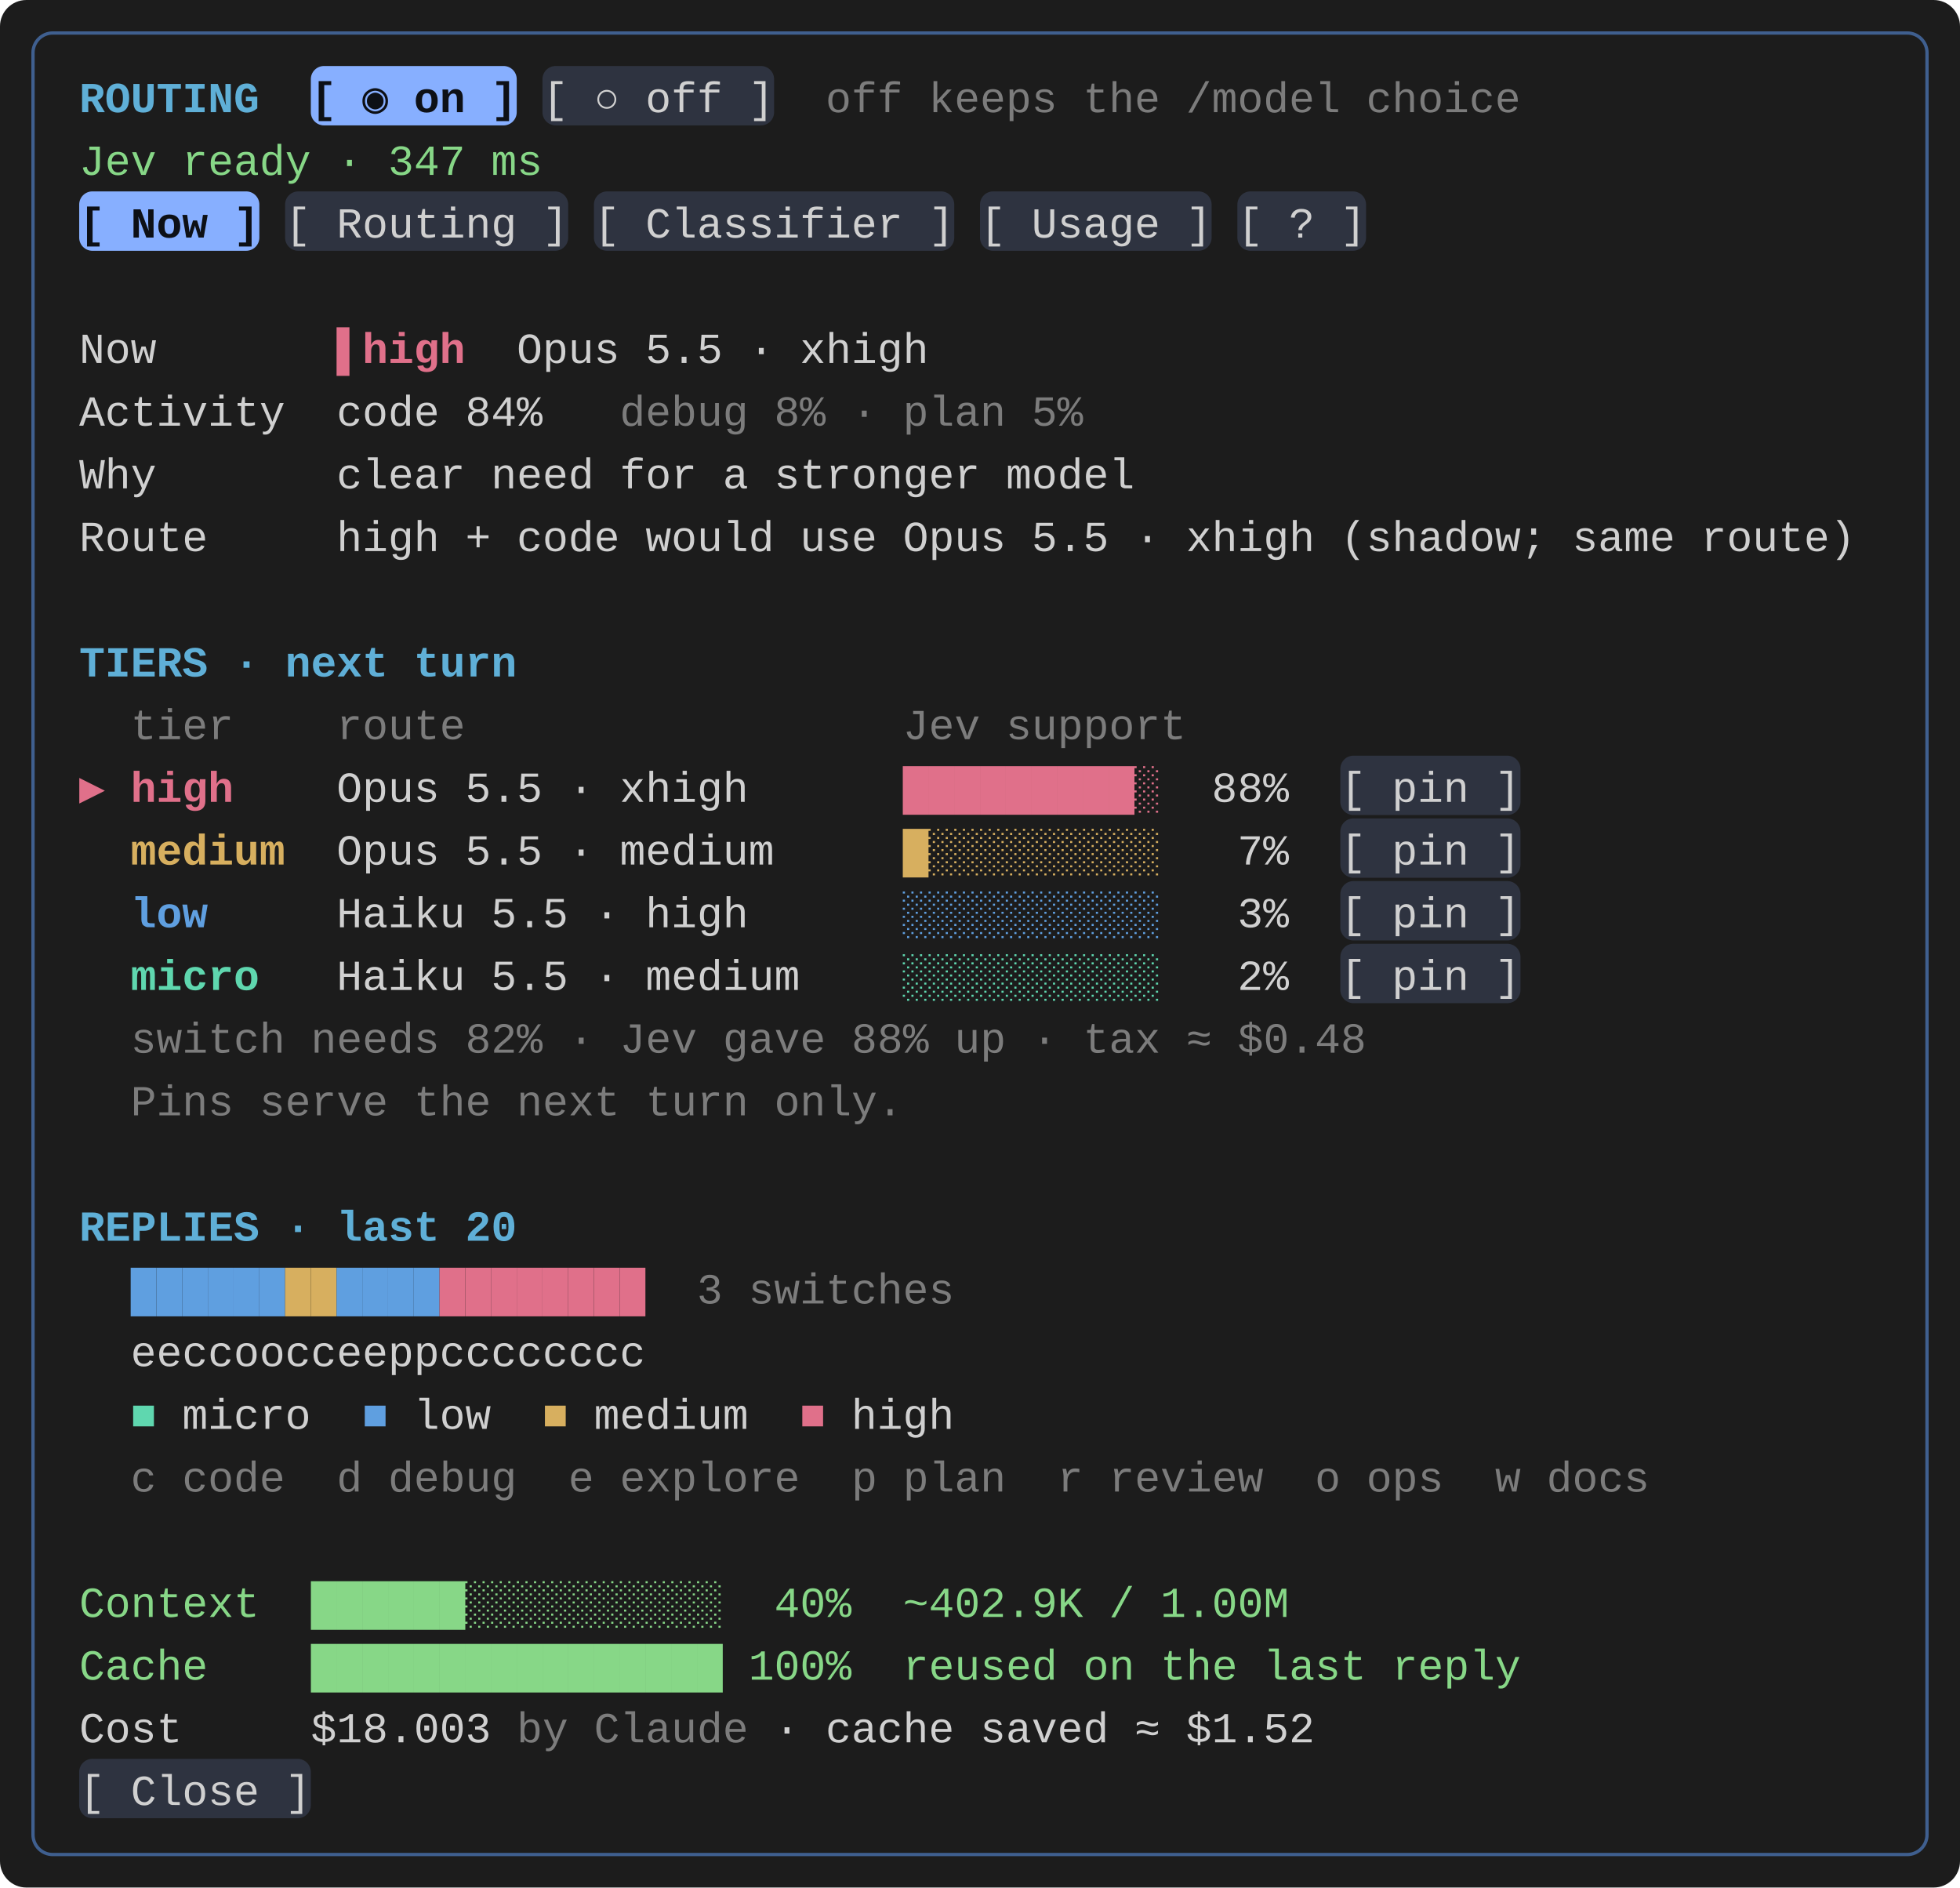
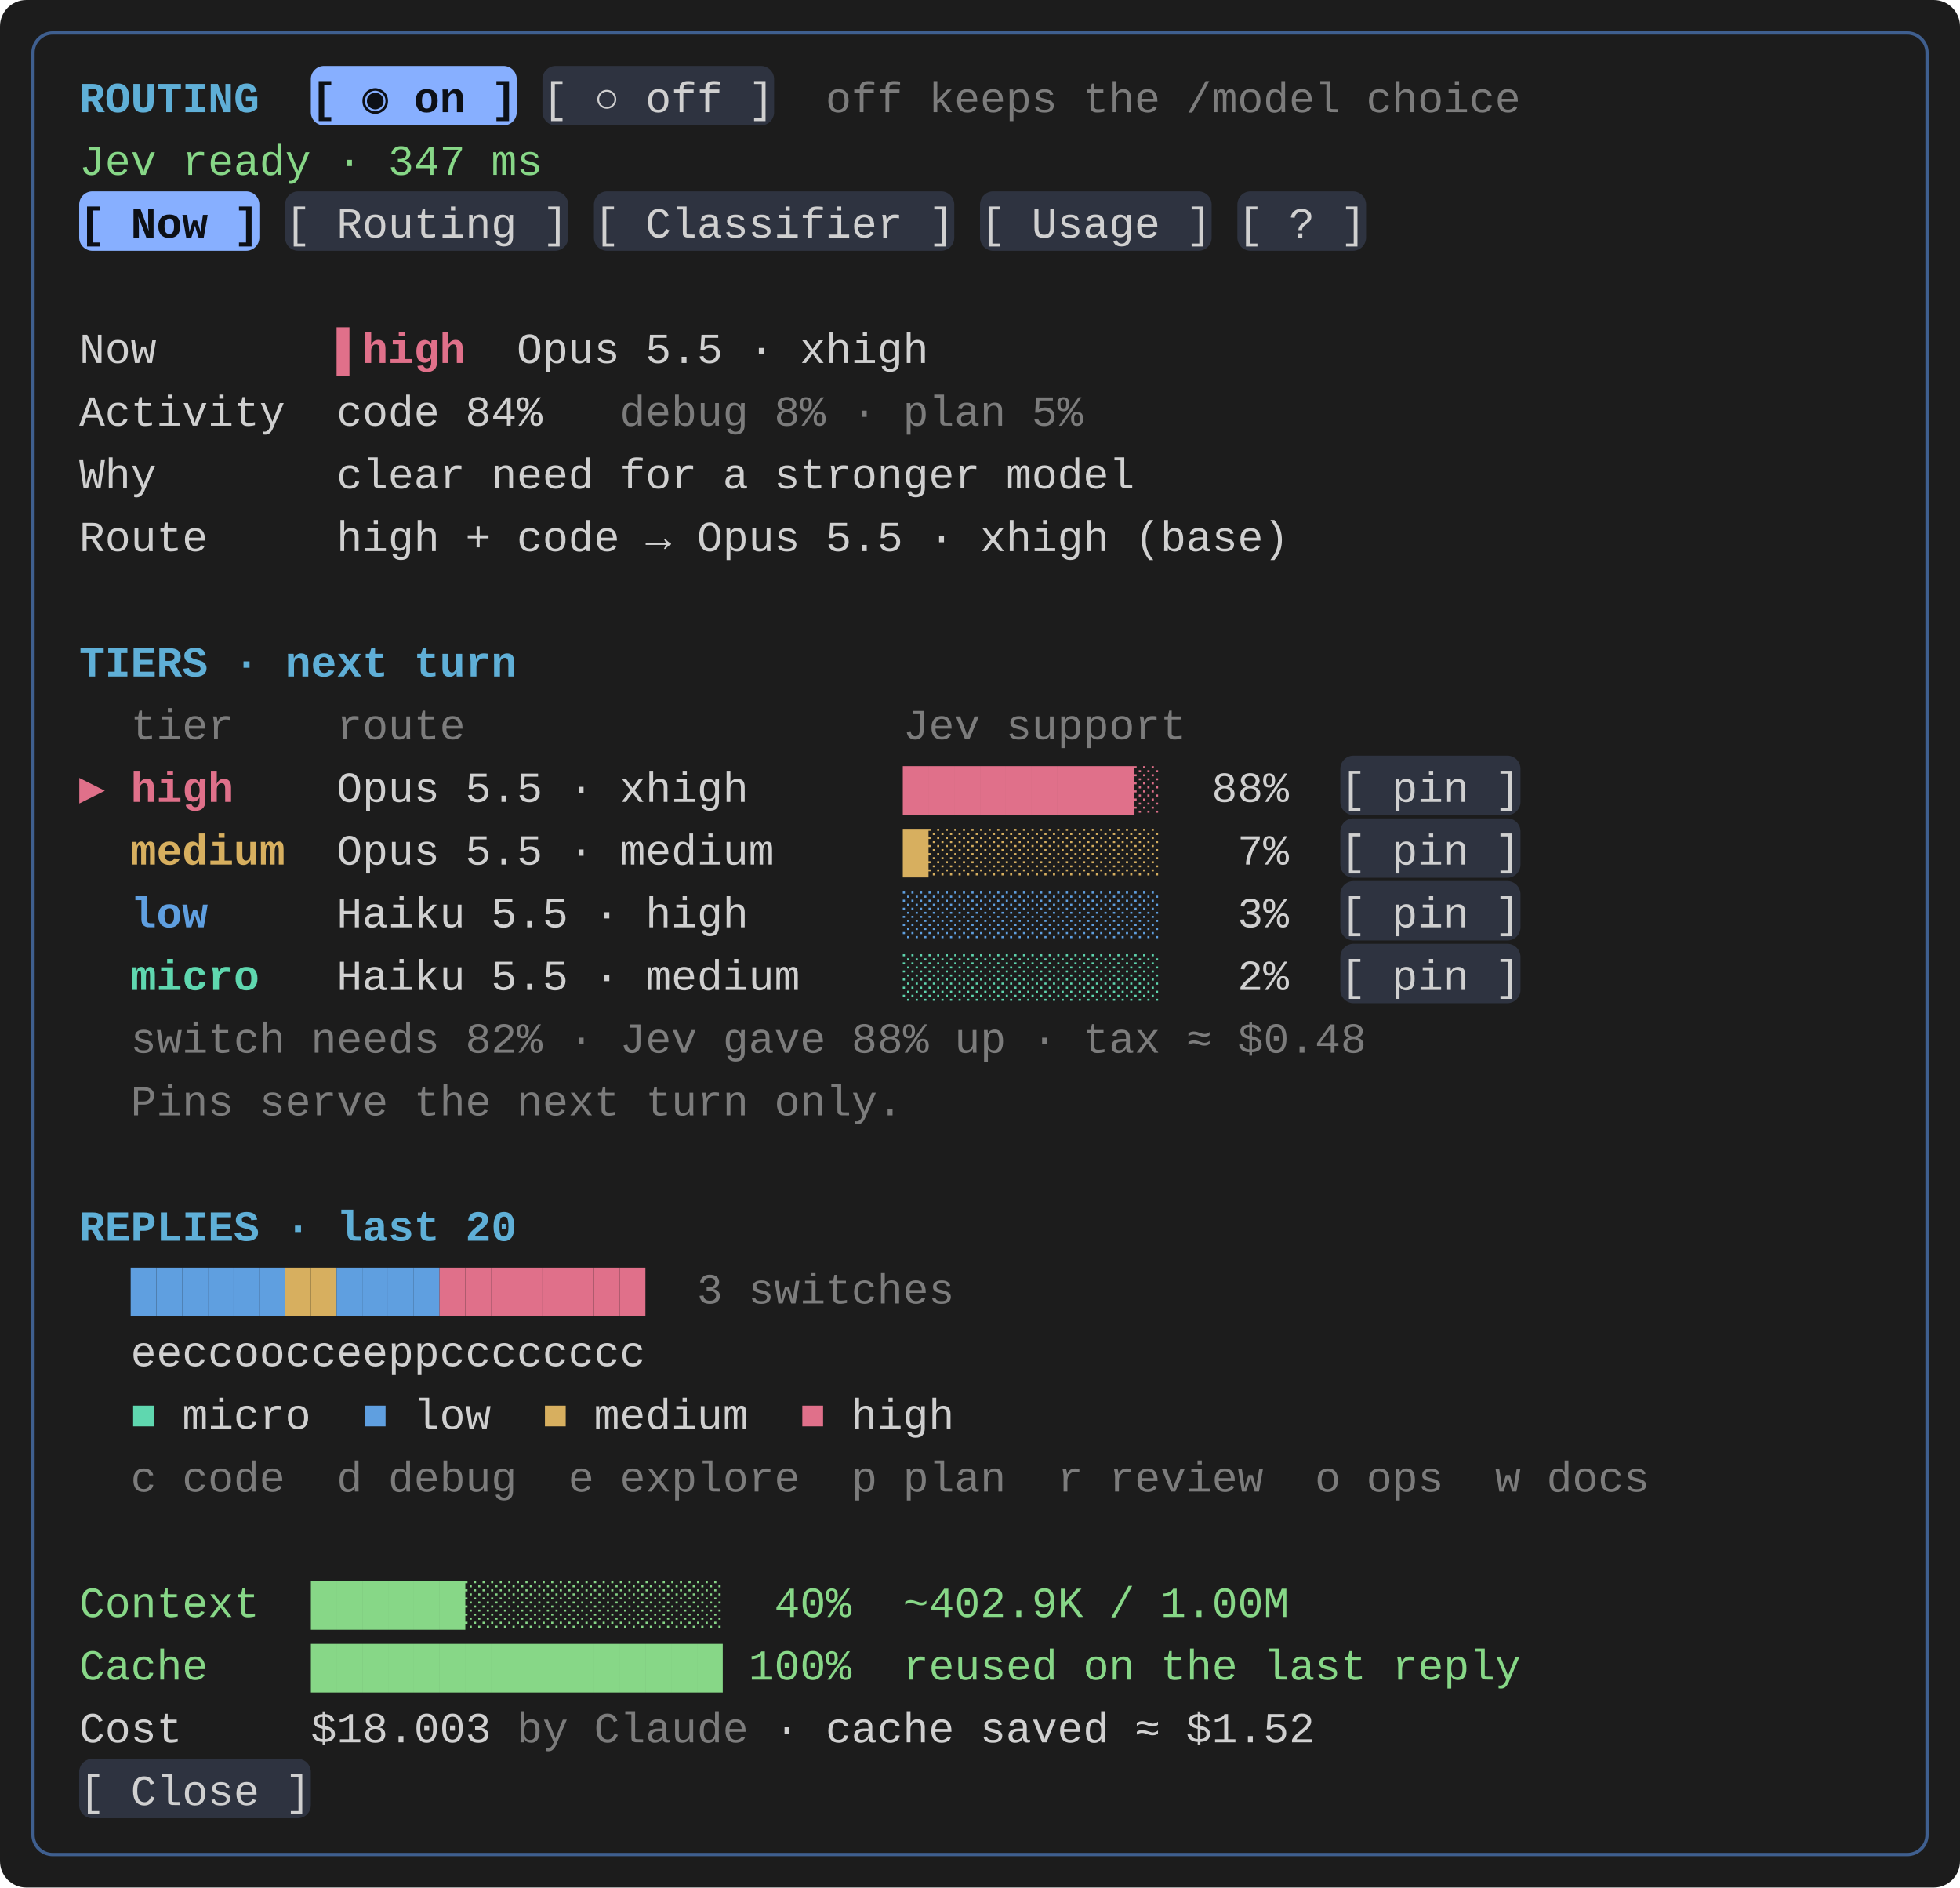
<svg xmlns="http://www.w3.org/2000/svg" viewBox="0 0 594 572" role="img" aria-labelledby="title desc">
  <style>
    text { font-family: ui-monospace, SFMono-Regular, Menlo, Consolas, 'Liberation Mono', monospace; font-size: 13px; }
    .cap { font-family: system-ui, -apple-system, 'Segoe UI', sans-serif; font-size: 12px; fill: #9a988f; }
  </style>
  <rect width="594" height="572" rx="8" fill="#1c1c1c" />
  <rect x="10" y="10" width="574" height="552" rx="6" fill="none" stroke="#3f5f8f" />
  <text x="24.0" y="34" fill="#5fafd7" font-weight="700" xml:space="preserve">ROUTING</text>
  <rect x="94.2" y="20" width="62.4" height="18" rx="4" fill="#87afff" />
  <text x="94.2" y="34" fill="#0d1016" font-weight="700" xml:space="preserve">[ ◉ on ]</text>
  <rect x="164.4" y="20" width="70.2" height="18" rx="4" fill="#2e3340" />
  <text x="164.4" y="34" fill="#d0d0d0" xml:space="preserve">[ ○ off ]</text>
  <text x="234.6" y="34" fill="#7c7c7c" xml:space="preserve">  off keeps the /model choice</text>
  <text x="24.0" y="53" fill="#87d787" xml:space="preserve">Jev ready · 347 ms</text>
  <rect x="24.0" y="58" width="54.6" height="18" rx="4" fill="#87afff" />
  <text x="24.0" y="72" fill="#0d1016" font-weight="700" xml:space="preserve">[ Now ]</text>
  <rect x="86.4" y="58" width="85.8" height="18" rx="4" fill="#2e3340" />
  <text x="86.4" y="72" fill="#d0d0d0" xml:space="preserve">[ Routing ]</text>
  <rect x="180.0" y="58" width="109.2" height="18" rx="4" fill="#2e3340" />
  <text x="180.0" y="72" fill="#d0d0d0" xml:space="preserve">[ Classifier ]</text>
  <rect x="297.0" y="58" width="70.2" height="18" rx="4" fill="#2e3340" />
  <text x="297.0" y="72" fill="#d0d0d0" xml:space="preserve">[ Usage ]</text>
  <rect x="375.0" y="58" width="39.0" height="18" rx="4" fill="#2e3340" />
  <text x="375.0" y="72" fill="#d0d0d0" xml:space="preserve">[ ? ]</text>
  <text x="24.0" y="110" fill="#d0d0d0" xml:space="preserve">Now       </text>
  <text x="102.0" y="110" fill="#e0708a" font-weight="700" xml:space="preserve">▌high  </text>
  <text x="156.6" y="110" fill="#d0d0d0" xml:space="preserve">Opus 5.5 · xhigh</text>
  <text x="24.0" y="129" fill="#d0d0d0" xml:space="preserve">Activity  </text>
  <text x="102.0" y="129" fill="#d0d0d0" xml:space="preserve">code 84%</text>
  <text x="164.4" y="129" fill="#7c7c7c" xml:space="preserve">   debug 8% · plan 5%</text>
  <text x="24.0" y="148" fill="#d0d0d0" xml:space="preserve">Why       </text>
  <text x="102.0" y="148" fill="#d0d0d0" xml:space="preserve">clear need for a stronger model</text>
  <text x="24.0" y="167" fill="#d0d0d0" xml:space="preserve">Route     </text>
-   <text x="102.0" y="167" fill="#d0d0d0" xml:space="preserve">high + code would use Opus 5.5 · xhigh (shadow; same route)</text>
+   <text x="102.0" y="167" fill="#d0d0d0" xml:space="preserve">high + code → Opus 5.5 · xhigh (base)</text>
  <text x="24.0" y="205" fill="#5fafd7" font-weight="700" xml:space="preserve">TIERS · next turn</text>
  <text x="24.0" y="224" fill="#7c7c7c" xml:space="preserve">  tier    route                 Jev support</text>
  <text x="24.0" y="243" fill="#e0708a" font-weight="700" xml:space="preserve">▶ </text>
  <text x="39.6" y="243" fill="#e0708a" font-weight="700" xml:space="preserve">high    </text>
  <text x="102.0" y="243" fill="#d0d0d0" xml:space="preserve">Opus 5.5 · xhigh      </text>
  <text x="273.6" y="243" fill="#e0708a" xml:space="preserve">█████████░</text>
  <text x="351.6" y="243" fill="#d0d0d0" xml:space="preserve">  88%  </text>
  <rect x="406.2" y="229" width="54.6" height="18" rx="4" fill="#2e3340" />
  <text x="406.2" y="243" fill="#d0d0d0" xml:space="preserve">[ pin ]</text>
  <text x="39.6" y="262" fill="#d7af5f" font-weight="700" xml:space="preserve">medium  </text>
  <text x="102.0" y="262" fill="#d0d0d0" xml:space="preserve">Opus 5.5 · medium     </text>
  <text x="273.6" y="262" fill="#d7af5f" xml:space="preserve">█░░░░░░░░░</text>
  <text x="351.6" y="262" fill="#d0d0d0" xml:space="preserve">   7%  </text>
  <rect x="406.2" y="248" width="54.6" height="18" rx="4" fill="#2e3340" />
  <text x="406.2" y="262" fill="#d0d0d0" xml:space="preserve">[ pin ]</text>
  <text x="39.6" y="281" fill="#5f9fe0" font-weight="700" xml:space="preserve">low     </text>
  <text x="102.0" y="281" fill="#d0d0d0" xml:space="preserve">Haiku 5.5 · high      </text>
  <text x="273.6" y="281" fill="#5f9fe0" xml:space="preserve">░░░░░░░░░░</text>
  <text x="351.6" y="281" fill="#d0d0d0" xml:space="preserve">   3%  </text>
  <rect x="406.2" y="267" width="54.6" height="18" rx="4" fill="#2e3340" />
  <text x="406.2" y="281" fill="#d0d0d0" xml:space="preserve">[ pin ]</text>
  <text x="39.6" y="300" fill="#5fd7af" font-weight="700" xml:space="preserve">micro   </text>
  <text x="102.0" y="300" fill="#d0d0d0" xml:space="preserve">Haiku 5.5 · medium    </text>
  <text x="273.6" y="300" fill="#5fd7af" xml:space="preserve">░░░░░░░░░░</text>
  <text x="351.6" y="300" fill="#d0d0d0" xml:space="preserve">   2%  </text>
  <rect x="406.2" y="286" width="54.6" height="18" rx="4" fill="#2e3340" />
  <text x="406.2" y="300" fill="#d0d0d0" xml:space="preserve">[ pin ]</text>
  <text x="24.0" y="319" fill="#7c7c7c" xml:space="preserve">  switch needs 82% · Jev gave 88% up · tax ≈ $0.48</text>
  <text x="24.0" y="338" fill="#7c7c7c" xml:space="preserve">  Pins serve the next turn only.</text>
  <text x="24.0" y="376" fill="#5fafd7" font-weight="700" xml:space="preserve">REPLIES · last 20</text>
  <text x="39.6" y="395" fill="#5f9fe0" font-weight="700" xml:space="preserve">█</text>
  <text x="47.4" y="395" fill="#5f9fe0" font-weight="700" xml:space="preserve">█</text>
  <text x="55.2" y="395" fill="#5f9fe0" font-weight="700" xml:space="preserve">█</text>
  <text x="63.0" y="395" fill="#5f9fe0" font-weight="700" xml:space="preserve">█</text>
  <text x="70.8" y="395" fill="#5f9fe0" font-weight="700" xml:space="preserve">█</text>
  <text x="78.6" y="395" fill="#5f9fe0" font-weight="700" xml:space="preserve">█</text>
  <text x="86.4" y="395" fill="#d7af5f" font-weight="700" xml:space="preserve">█</text>
  <text x="94.2" y="395" fill="#d7af5f" font-weight="700" xml:space="preserve">█</text>
  <text x="102.0" y="395" fill="#5f9fe0" font-weight="700" xml:space="preserve">█</text>
  <text x="109.8" y="395" fill="#5f9fe0" font-weight="700" xml:space="preserve">█</text>
  <text x="117.6" y="395" fill="#5f9fe0" font-weight="700" xml:space="preserve">█</text>
  <text x="125.4" y="395" fill="#5f9fe0" font-weight="700" xml:space="preserve">█</text>
  <text x="133.2" y="395" fill="#e0708a" font-weight="700" xml:space="preserve">█</text>
  <text x="141.0" y="395" fill="#e0708a" font-weight="700" xml:space="preserve">█</text>
  <text x="148.8" y="395" fill="#e0708a" font-weight="700" xml:space="preserve">█</text>
  <text x="156.6" y="395" fill="#e0708a" font-weight="700" xml:space="preserve">█</text>
  <text x="164.4" y="395" fill="#e0708a" font-weight="700" xml:space="preserve">█</text>
  <text x="172.2" y="395" fill="#e0708a" font-weight="700" xml:space="preserve">█</text>
  <text x="180.0" y="395" fill="#e0708a" font-weight="700" xml:space="preserve">█</text>
  <text x="187.8" y="395" fill="#e0708a" font-weight="700" xml:space="preserve">█</text>
  <text x="195.6" y="395" fill="#7c7c7c" xml:space="preserve">  3 switches</text>
  <text x="39.6" y="414" fill="#d0d0d0" xml:space="preserve">e</text>
  <text x="47.4" y="414" fill="#d0d0d0" xml:space="preserve">e</text>
  <text x="55.2" y="414" fill="#d0d0d0" xml:space="preserve">c</text>
  <text x="63.0" y="414" fill="#d0d0d0" xml:space="preserve">c</text>
  <text x="70.8" y="414" fill="#d0d0d0" xml:space="preserve">o</text>
  <text x="78.6" y="414" fill="#d0d0d0" xml:space="preserve">o</text>
  <text x="86.4" y="414" fill="#d0d0d0" xml:space="preserve">c</text>
  <text x="94.2" y="414" fill="#d0d0d0" xml:space="preserve">c</text>
  <text x="102.0" y="414" fill="#d0d0d0" xml:space="preserve">e</text>
  <text x="109.8" y="414" fill="#d0d0d0" xml:space="preserve">e</text>
  <text x="117.6" y="414" fill="#d0d0d0" xml:space="preserve">p</text>
  <text x="125.4" y="414" fill="#d0d0d0" xml:space="preserve">p</text>
  <text x="133.2" y="414" fill="#d0d0d0" xml:space="preserve">c</text>
  <text x="141.0" y="414" fill="#d0d0d0" xml:space="preserve">c</text>
  <text x="148.8" y="414" fill="#d0d0d0" xml:space="preserve">c</text>
  <text x="156.6" y="414" fill="#d0d0d0" xml:space="preserve">c</text>
  <text x="164.4" y="414" fill="#d0d0d0" xml:space="preserve">c</text>
  <text x="172.2" y="414" fill="#d0d0d0" xml:space="preserve">c</text>
  <text x="180.0" y="414" fill="#d0d0d0" xml:space="preserve">c</text>
  <text x="187.8" y="414" fill="#d0d0d0" xml:space="preserve">c</text>
  <text x="39.6" y="433" fill="#5fd7af" font-weight="700" xml:space="preserve">■ </text>
  <text x="55.2" y="433" fill="#d0d0d0" xml:space="preserve">micro  </text>
  <text x="109.8" y="433" fill="#5f9fe0" font-weight="700" xml:space="preserve">■ </text>
  <text x="125.4" y="433" fill="#d0d0d0" xml:space="preserve">low  </text>
  <text x="164.4" y="433" fill="#d7af5f" font-weight="700" xml:space="preserve">■ </text>
  <text x="180.0" y="433" fill="#d0d0d0" xml:space="preserve">medium  </text>
  <text x="242.4" y="433" fill="#e0708a" font-weight="700" xml:space="preserve">■ </text>
  <text x="258.0" y="433" fill="#d0d0d0" xml:space="preserve">high  </text>
  <text x="24.0" y="452" fill="#7c7c7c" xml:space="preserve">  c code  d debug  e explore  p plan  r review  o ops  w docs</text>
  <text x="24.0" y="490" fill="#87d787" xml:space="preserve">Context  ██████░░░░░░░░░░  40%  ~402.9K / 1.00M</text>
  <text x="24.0" y="509" fill="#87d787" xml:space="preserve">Cache    ████████████████ 100%  reused on the last reply</text>
  <text x="24.0" y="528" fill="#d0d0d0" xml:space="preserve">Cost     $18.003 </text>
  <text x="156.6" y="528" fill="#7c7c7c" xml:space="preserve">by Claude</text>
  <text x="226.8" y="528" fill="#d0d0d0" xml:space="preserve"> · cache saved ≈ $1.52</text>
  <rect x="24.0" y="533" width="70.2" height="18" rx="4" fill="#2e3340" />
  <text x="24.0" y="547" fill="#d0d0d0" xml:space="preserve">[ Close ]</text>
</svg>
